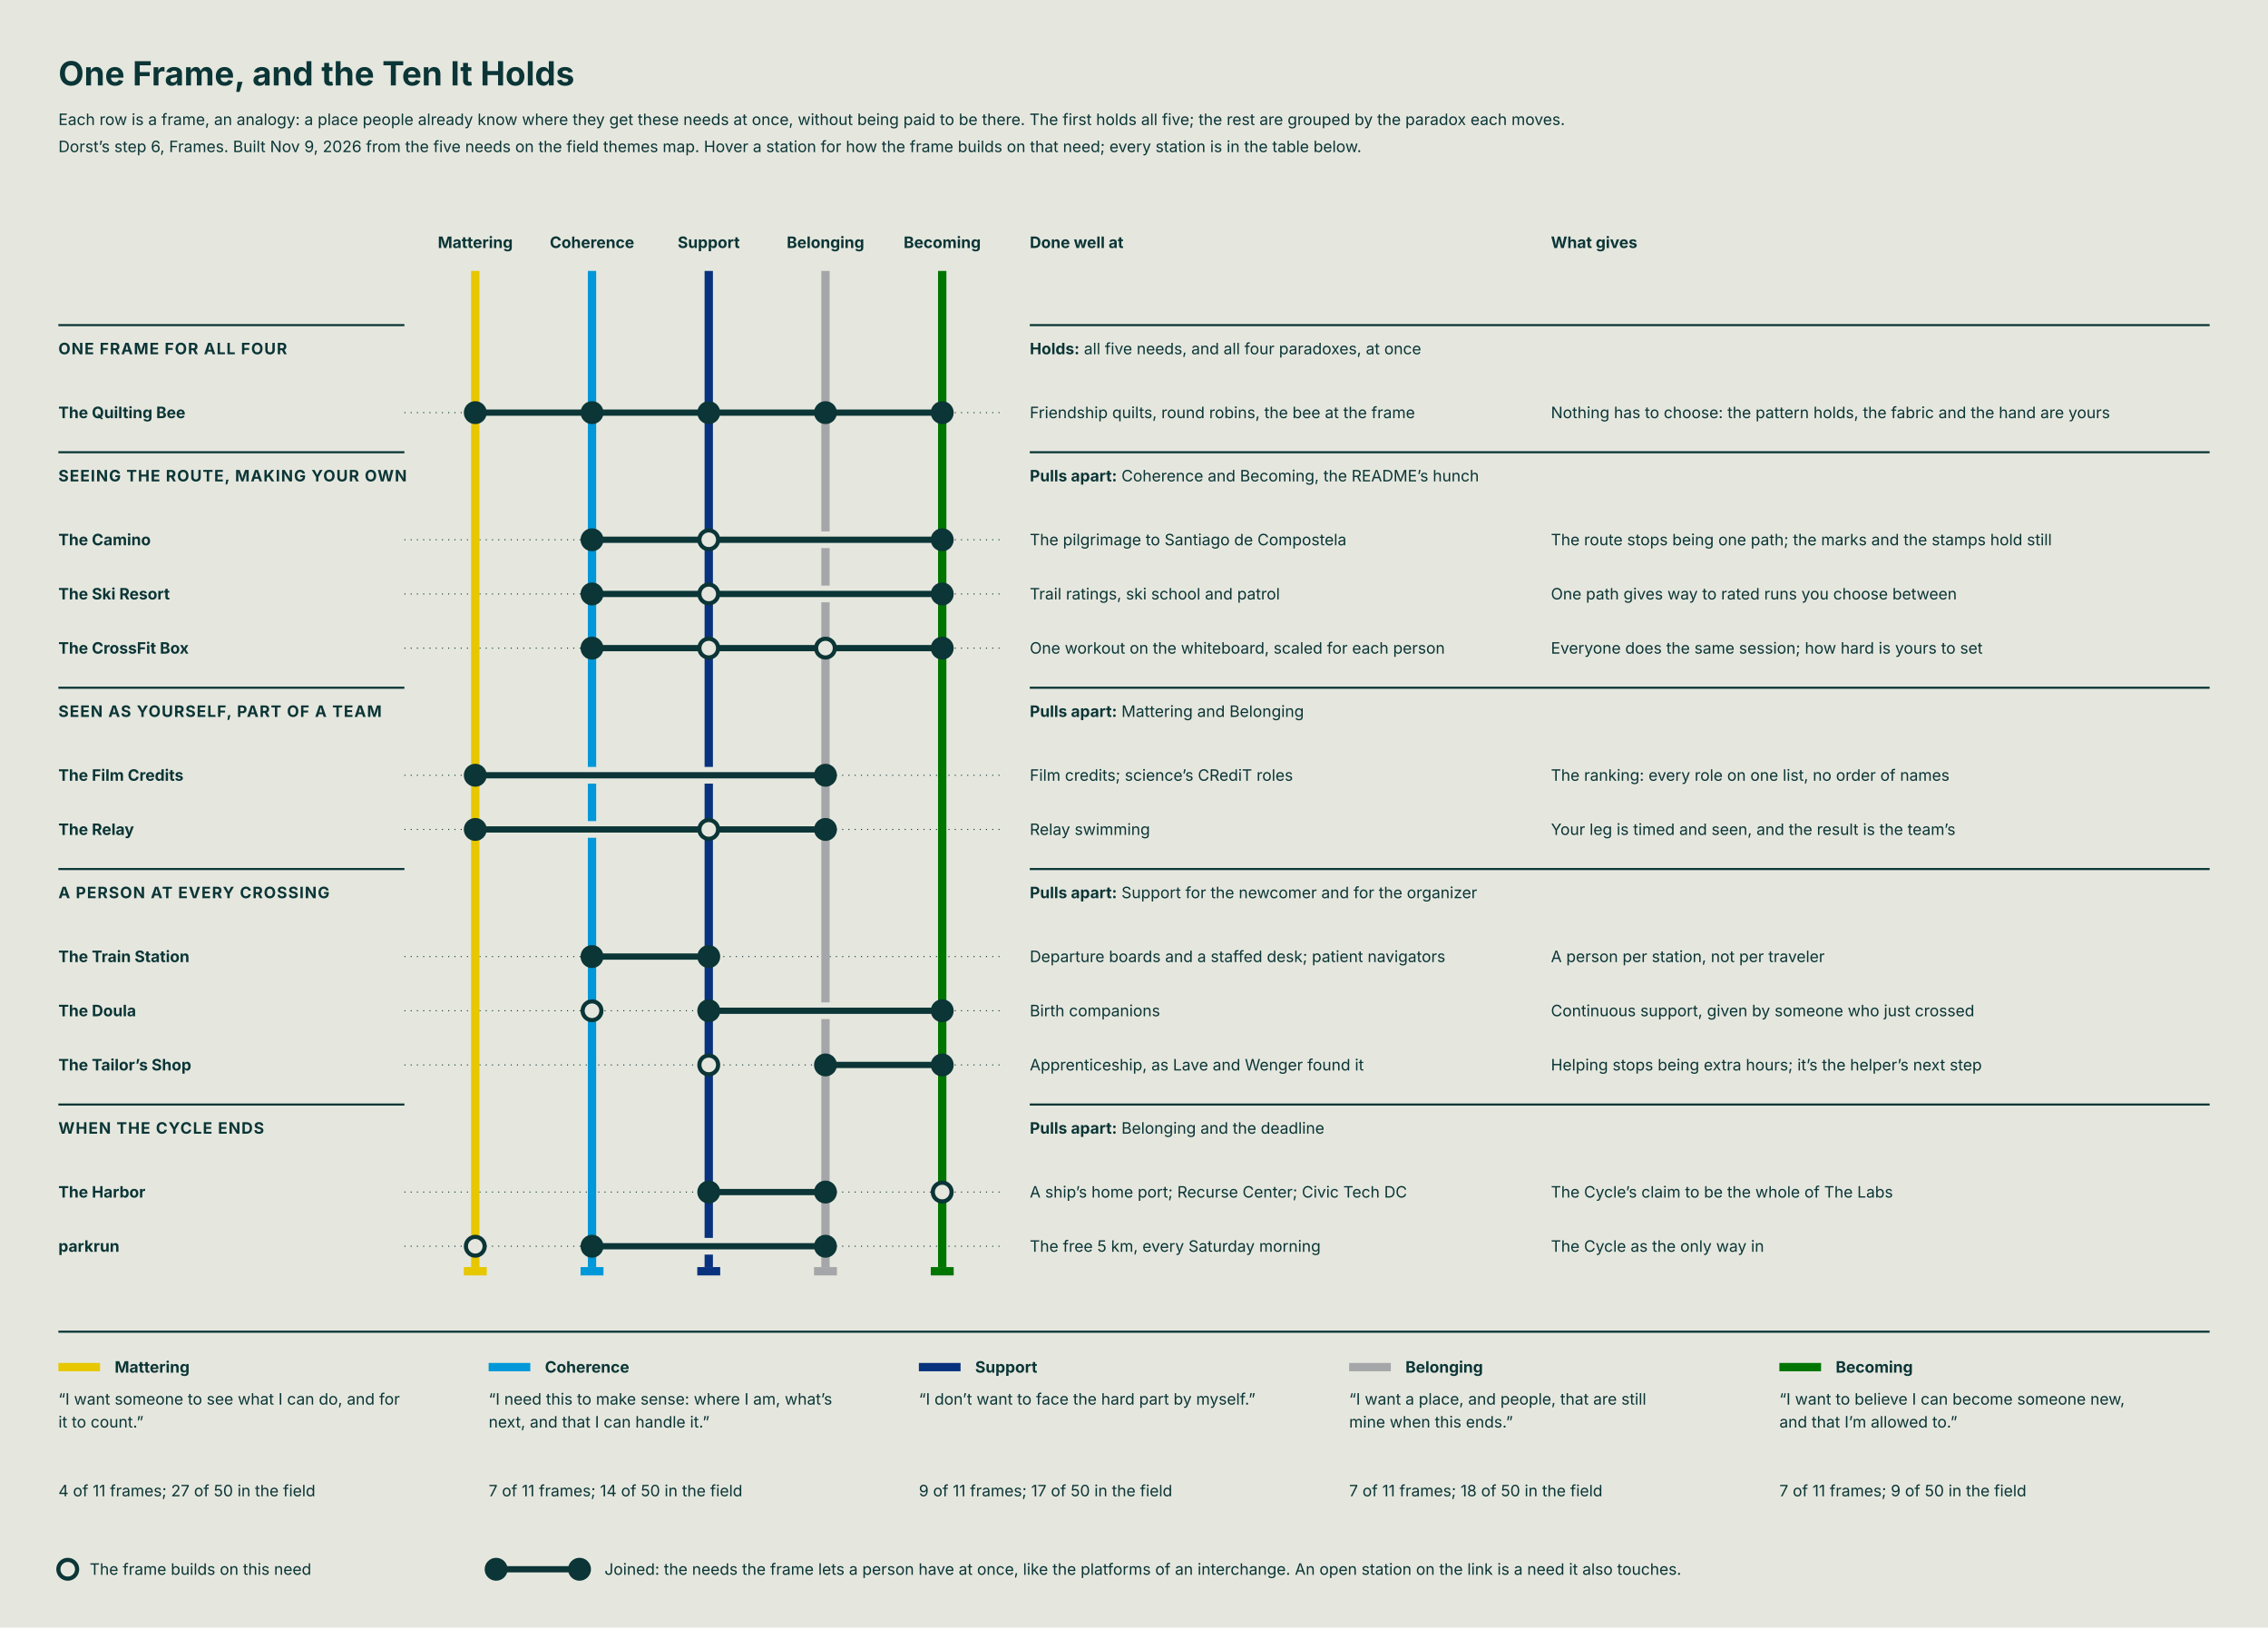
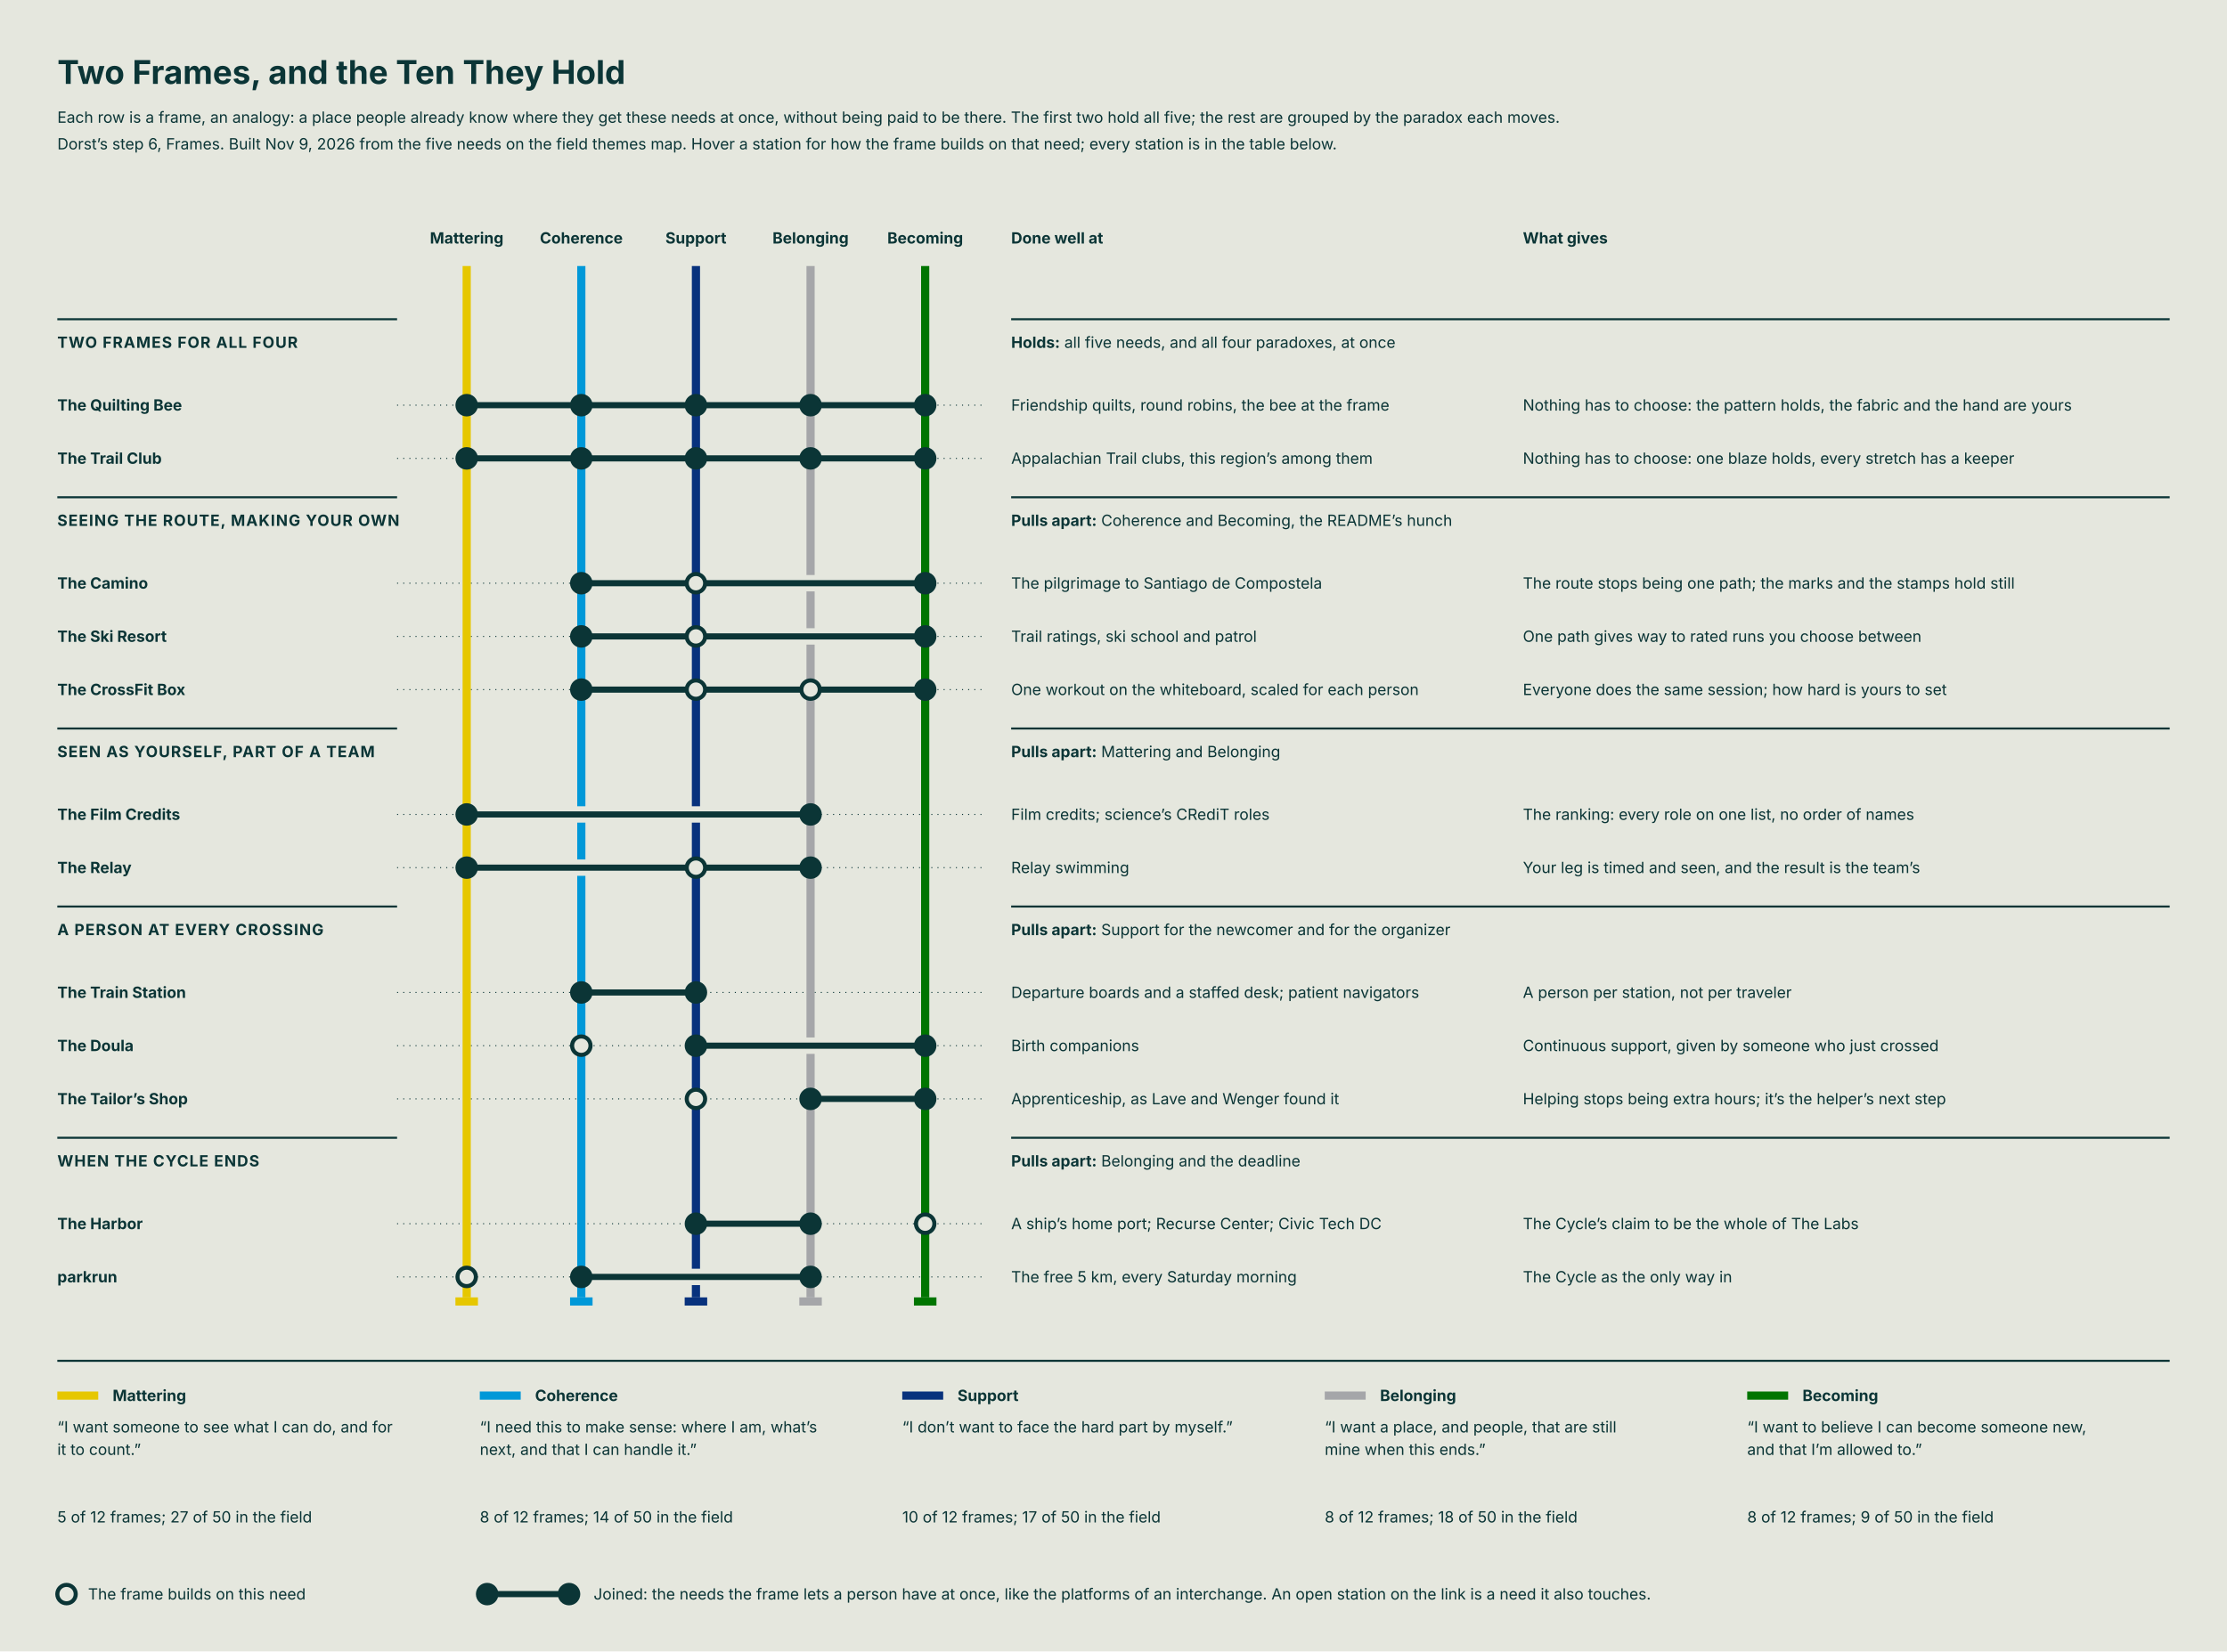
- <svg xmlns="http://www.w3.org/2000/svg" class="fmap" viewBox="0 0 2176 1562" role="img" aria-label="11 frames drawn on the five need lines: one that holds all five needs, then ten grouped by the paradox each one moves. A station marks a need the frame builds on; joined stations are the needs it lets a person have at once. The table below lists every station." font-family="Inter, system-ui, sans-serif">
-   <rect width="2176" height="1562" fill="#e5e7de" />
-   <text x="56" y="82" font-size="32" font-weight="700" fill="#0b3536">One Frame, and the Ten It Holds</text>
-   <text x="56" y="120" font-size="15.118" fill="#0b3536">Each row is a frame, an analogy: a place people already know where they get these needs at once, without being paid to be there. The first holds all five; the rest are grouped by the paradox each moves.</text>
+ <svg xmlns="http://www.w3.org/2000/svg" class="fmap" viewBox="0 0 2176 1614" role="img" aria-label="12 frames drawn on the five need lines: two that hold all five needs, then 10 grouped by the paradox each one moves. A station marks a need the frame builds on; joined stations are the needs it lets a person have at once. The table below lists every station." font-family="Inter, system-ui, sans-serif">
+   <rect width="2176" height="1614" fill="#e5e7de" />
+   <text x="56" y="82" font-size="32" font-weight="700" fill="#0b3536">Two Frames, and the Ten They Hold</text>
+   <text x="56" y="120" font-size="15.118" fill="#0b3536">Each row is a frame, an analogy: a place people already know where they get these needs at once, without being paid to be there. The first two hold all five; the rest are grouped by the paradox each moves.</text>
  <text x="56" y="146" font-size="15.118" fill="#0b3536">Dorst’s step 6, Frames. Built Nov 9, 2026 from the five needs on the field themes map. Hover a station for how the frame builds on that need; every station is in the table below.</text>
  <text x="456" y="238" text-anchor="middle" font-size="15.118" font-weight="700" fill="#0b3536">Mattering</text>
  <text x="568" y="238" text-anchor="middle" font-size="15.118" font-weight="700" fill="#0b3536">Coherence</text>
  <text x="680" y="238" text-anchor="middle" font-size="15.118" font-weight="700" fill="#0b3536">Support</text>
  <text x="792" y="238" text-anchor="middle" font-size="15.118" font-weight="700" fill="#0b3536">Belonging</text>
  <text x="904" y="238" text-anchor="middle" font-size="15.118" font-weight="700" fill="#0b3536">Becoming</text>
  <text x="988" y="238" font-size="15.118" font-weight="700" fill="#0b3536">Done well at</text>
  <text x="1488" y="238" font-size="15.118" font-weight="700" fill="#0b3536">What gives</text>
  <line x1="388" y1="396.0" x2="964" y2="396.0" stroke="#0b3536" stroke-width="1" stroke-dasharray="1 5" />
-   <line x1="388" y1="518.0" x2="964" y2="518.0" stroke="#0b3536" stroke-width="1" stroke-dasharray="1 5" />
+   <line x1="388" y1="448.0" x2="964" y2="448.0" stroke="#0b3536" stroke-width="1" stroke-dasharray="1 5" />
  <line x1="388" y1="570.0" x2="964" y2="570.0" stroke="#0b3536" stroke-width="1" stroke-dasharray="1 5" />
  <line x1="388" y1="622.0" x2="964" y2="622.0" stroke="#0b3536" stroke-width="1" stroke-dasharray="1 5" />
-   <line x1="388" y1="744.0" x2="964" y2="744.0" stroke="#0b3536" stroke-width="1" stroke-dasharray="1 5" />
+   <line x1="388" y1="674.0" x2="964" y2="674.0" stroke="#0b3536" stroke-width="1" stroke-dasharray="1 5" />
  <line x1="388" y1="796.0" x2="964" y2="796.0" stroke="#0b3536" stroke-width="1" stroke-dasharray="1 5" />
-   <line x1="388" y1="918.0" x2="964" y2="918.0" stroke="#0b3536" stroke-width="1" stroke-dasharray="1 5" />
+   <line x1="388" y1="848.0" x2="964" y2="848.0" stroke="#0b3536" stroke-width="1" stroke-dasharray="1 5" />
  <line x1="388" y1="970.0" x2="964" y2="970.0" stroke="#0b3536" stroke-width="1" stroke-dasharray="1 5" />
  <line x1="388" y1="1022.0" x2="964" y2="1022.0" stroke="#0b3536" stroke-width="1" stroke-dasharray="1 5" />
-   <line x1="388" y1="1144.0" x2="964" y2="1144.0" stroke="#0b3536" stroke-width="1" stroke-dasharray="1 5" />
+   <line x1="388" y1="1074.0" x2="964" y2="1074.0" stroke="#0b3536" stroke-width="1" stroke-dasharray="1 5" />
  <line x1="388" y1="1196.0" x2="964" y2="1196.0" stroke="#0b3536" stroke-width="1" stroke-dasharray="1 5" />
-   <line x1="456" y1="260" x2="456" y2="1216" stroke="#e6c700" stroke-width="8" stroke-linecap="butt" />
-   <rect x="445" y="1216" width="22" height="8" fill="#e6c700" />
-   <line x1="568" y1="260" x2="568" y2="1216" stroke="#0098d8" stroke-width="8" stroke-linecap="butt" />
-   <rect x="557" y="1216" width="22" height="8" fill="#0098d8" />
-   <line x1="680" y1="260" x2="680" y2="1216" stroke="#08327d" stroke-width="8" stroke-linecap="butt" />
-   <rect x="669" y="1216" width="22" height="8" fill="#08327d" />
-   <line x1="792" y1="260" x2="792" y2="1216" stroke="#a5a6a9" stroke-width="8" stroke-linecap="butt" />
-   <rect x="781" y="1216" width="22" height="8" fill="#a5a6a9" />
-   <line x1="904" y1="260" x2="904" y2="1216" stroke="#007500" stroke-width="8" stroke-linecap="butt" />
-   <rect x="893" y="1216" width="22" height="8" fill="#007500" />
+   <line x1="388" y1="1248.0" x2="964" y2="1248.0" stroke="#0b3536" stroke-width="1" stroke-dasharray="1 5" />
+   <line x1="456" y1="260" x2="456" y2="1268" stroke="#e6c700" stroke-width="8" stroke-linecap="butt" />
+   <rect x="445" y="1268" width="22" height="8" fill="#e6c700" />
+   <line x1="568" y1="260" x2="568" y2="1268" stroke="#0098d8" stroke-width="8" stroke-linecap="butt" />
+   <rect x="557" y="1268" width="22" height="8" fill="#0098d8" />
+   <line x1="680" y1="260" x2="680" y2="1268" stroke="#08327d" stroke-width="8" stroke-linecap="butt" />
+   <rect x="669" y="1268" width="22" height="8" fill="#08327d" />
+   <line x1="792" y1="260" x2="792" y2="1268" stroke="#a5a6a9" stroke-width="8" stroke-linecap="butt" />
+   <rect x="781" y="1268" width="22" height="8" fill="#a5a6a9" />
+   <line x1="904" y1="260" x2="904" y2="1268" stroke="#007500" stroke-width="8" stroke-linecap="butt" />
+   <rect x="893" y="1268" width="22" height="8" fill="#007500" />
  <line x1="56" y1="312" x2="388" y2="312" stroke="#0b3536" stroke-width="2" />
  <line x1="988" y1="312" x2="2120" y2="312" stroke="#0b3536" stroke-width="2" />
-   <text x="56" y="340" font-size="15.118" font-weight="700" fill="#0b3536" letter-spacing=".06em">ONE FRAME FOR ALL FOUR</text>
+   <text x="56" y="340" font-size="15.118" font-weight="700" fill="#0b3536" letter-spacing=".06em">TWO FRAMES FOR ALL FOUR</text>
  <text x="988" y="340" font-size="15.118" fill="#0b3536">
    <tspan font-weight="700">Holds:</tspan> all five needs, and all four paradoxes, at once</text>
-   <line x1="56" y1="434" x2="388" y2="434" stroke="#0b3536" stroke-width="2" />
-   <line x1="988" y1="434" x2="2120" y2="434" stroke="#0b3536" stroke-width="2" />
-   <text x="56" y="462" font-size="15.118" font-weight="700" fill="#0b3536" letter-spacing=".06em">SEEING THE ROUTE, MAKING YOUR OWN</text>
-   <text x="988" y="462" font-size="15.118" fill="#0b3536">
+   <line x1="56" y1="486" x2="388" y2="486" stroke="#0b3536" stroke-width="2" />
+   <line x1="988" y1="486" x2="2120" y2="486" stroke="#0b3536" stroke-width="2" />
+   <text x="56" y="514" font-size="15.118" font-weight="700" fill="#0b3536" letter-spacing=".06em">SEEING THE ROUTE, MAKING YOUR OWN</text>
+   <text x="988" y="514" font-size="15.118" fill="#0b3536">
    <tspan font-weight="700">Pulls apart:</tspan> Coherence and Becoming, the README’s hunch</text>
-   <line x1="56" y1="660" x2="388" y2="660" stroke="#0b3536" stroke-width="2" />
-   <line x1="988" y1="660" x2="2120" y2="660" stroke="#0b3536" stroke-width="2" />
-   <text x="56" y="688" font-size="15.118" font-weight="700" fill="#0b3536" letter-spacing=".06em">SEEN AS YOURSELF, PART OF A TEAM</text>
-   <text x="988" y="688" font-size="15.118" fill="#0b3536">
+   <line x1="56" y1="712" x2="388" y2="712" stroke="#0b3536" stroke-width="2" />
+   <line x1="988" y1="712" x2="2120" y2="712" stroke="#0b3536" stroke-width="2" />
+   <text x="56" y="740" font-size="15.118" font-weight="700" fill="#0b3536" letter-spacing=".06em">SEEN AS YOURSELF, PART OF A TEAM</text>
+   <text x="988" y="740" font-size="15.118" fill="#0b3536">
    <tspan font-weight="700">Pulls apart:</tspan> Mattering and Belonging</text>
-   <line x1="56" y1="834" x2="388" y2="834" stroke="#0b3536" stroke-width="2" />
-   <line x1="988" y1="834" x2="2120" y2="834" stroke="#0b3536" stroke-width="2" />
-   <text x="56" y="862" font-size="15.118" font-weight="700" fill="#0b3536" letter-spacing=".06em">A PERSON AT EVERY CROSSING</text>
-   <text x="988" y="862" font-size="15.118" fill="#0b3536">
+   <line x1="56" y1="886" x2="388" y2="886" stroke="#0b3536" stroke-width="2" />
+   <line x1="988" y1="886" x2="2120" y2="886" stroke="#0b3536" stroke-width="2" />
+   <text x="56" y="914" font-size="15.118" font-weight="700" fill="#0b3536" letter-spacing=".06em">A PERSON AT EVERY CROSSING</text>
+   <text x="988" y="914" font-size="15.118" fill="#0b3536">
    <tspan font-weight="700">Pulls apart:</tspan> Support for the newcomer and for the organizer</text>
-   <line x1="56" y1="1060" x2="388" y2="1060" stroke="#0b3536" stroke-width="2" />
-   <line x1="988" y1="1060" x2="2120" y2="1060" stroke="#0b3536" stroke-width="2" />
-   <text x="56" y="1088" font-size="15.118" font-weight="700" fill="#0b3536" letter-spacing=".06em">WHEN THE CYCLE ENDS</text>
-   <text x="988" y="1088" font-size="15.118" fill="#0b3536">
+   <line x1="56" y1="1112" x2="388" y2="1112" stroke="#0b3536" stroke-width="2" />
+   <line x1="988" y1="1112" x2="2120" y2="1112" stroke="#0b3536" stroke-width="2" />
+   <text x="56" y="1140" font-size="15.118" font-weight="700" fill="#0b3536" letter-spacing=".06em">WHEN THE CYCLE ENDS</text>
+   <text x="988" y="1140" font-size="15.118" fill="#0b3536">
    <tspan font-weight="700">Pulls apart:</tspan> Belonging and the deadline</text>
  <a href="/blog/frames/#bee">
    <text x="56" y="401.3" font-size="15.118" font-weight="700" fill="#0b3536">The Quilting Bee</text>
  </a>
  <line x1="456" y1="396.0" x2="904" y2="396.0" stroke="#e5e7de" stroke-width="16" />
  <line x1="456" y1="396.0" x2="904" y2="396.0" stroke="#0b3536" stroke-width="6" />
  <circle cx="456" cy="396.0" r="9" fill="#0b3536" stroke="#0b3536" stroke-width="4" />
  <circle cx="568" cy="396.0" r="9" fill="#0b3536" stroke="#0b3536" stroke-width="4" />
  <circle cx="680" cy="396.0" r="9" fill="#0b3536" stroke="#0b3536" stroke-width="4" />
  <circle cx="792" cy="396.0" r="9" fill="#0b3536" stroke="#0b3536" stroke-width="4" />
  <circle cx="904" cy="396.0" r="9" fill="#0b3536" stroke="#0b3536" stroke-width="4" />
  <text x="988" y="401.3" font-size="15.118" fill="#0b3536">Friendship quilts, round robins, the bee at the frame</text>
  <text x="1488" y="401.3" font-size="15.118" fill="#0b3536">Nothing has to choose: the pattern holds, the fabric and the hand are yours</text>
+   <a href="/blog/frames/#club">
+     <text x="56" y="453.3" font-size="15.118" font-weight="700" fill="#0b3536">The Trail Club</text>
+   </a>
+   <line x1="456" y1="448.0" x2="904" y2="448.0" stroke="#e5e7de" stroke-width="16" />
+   <line x1="456" y1="448.0" x2="904" y2="448.0" stroke="#0b3536" stroke-width="6" />
+   <circle cx="456" cy="448.0" r="9" fill="#0b3536" stroke="#0b3536" stroke-width="4" />
+   <circle cx="568" cy="448.0" r="9" fill="#0b3536" stroke="#0b3536" stroke-width="4" />
+   <circle cx="680" cy="448.0" r="9" fill="#0b3536" stroke="#0b3536" stroke-width="4" />
+   <circle cx="792" cy="448.0" r="9" fill="#0b3536" stroke="#0b3536" stroke-width="4" />
+   <circle cx="904" cy="448.0" r="9" fill="#0b3536" stroke="#0b3536" stroke-width="4" />
+   <text x="988" y="453.3" font-size="15.118" fill="#0b3536">Appalachian Trail clubs, this region’s among them</text>
+   <text x="1488" y="453.3" font-size="15.118" fill="#0b3536">Nothing has to choose: one blaze holds, every stretch has a keeper</text>
  <a href="/blog/frames/#camino">
-     <text x="56" y="523.3" font-size="15.118" font-weight="700" fill="#0b3536">The Camino</text>
-   </a>
-   <line x1="568" y1="518.0" x2="904" y2="518.0" stroke="#e5e7de" stroke-width="16" />
-   <line x1="568" y1="518.0" x2="904" y2="518.0" stroke="#0b3536" stroke-width="6" />
-   <circle cx="568" cy="518.0" r="9" fill="#0b3536" stroke="#0b3536" stroke-width="4" />
-   <circle cx="680" cy="518.0" r="9" fill="#e5e7de" stroke="#0b3536" stroke-width="4" />
-   <circle cx="904" cy="518.0" r="9" fill="#0b3536" stroke="#0b3536" stroke-width="4" />
-   <text x="988" y="523.3" font-size="15.118" fill="#0b3536">The pilgrimage to Santiago de Compostela</text>
-   <text x="1488" y="523.3" font-size="15.118" fill="#0b3536">The route stops being one path; the marks and the stamps hold still</text>
-   <a href="/blog/frames/#ski">
-     <text x="56" y="575.3" font-size="15.118" font-weight="700" fill="#0b3536">The Ski Resort</text>
+     <text x="56" y="575.3" font-size="15.118" font-weight="700" fill="#0b3536">The Camino</text>
  </a>
  <line x1="568" y1="570.0" x2="904" y2="570.0" stroke="#e5e7de" stroke-width="16" />
  <line x1="568" y1="570.0" x2="904" y2="570.0" stroke="#0b3536" stroke-width="6" />
  <circle cx="568" cy="570.0" r="9" fill="#0b3536" stroke="#0b3536" stroke-width="4" />
  <circle cx="680" cy="570.0" r="9" fill="#e5e7de" stroke="#0b3536" stroke-width="4" />
  <circle cx="904" cy="570.0" r="9" fill="#0b3536" stroke="#0b3536" stroke-width="4" />
-   <text x="988" y="575.3" font-size="15.118" fill="#0b3536">Trail ratings, ski school and patrol</text>
-   <text x="1488" y="575.3" font-size="15.118" fill="#0b3536">One path gives way to rated runs you choose between</text>
-   <a href="/blog/frames/#crossfit">
-     <text x="56" y="627.3" font-size="15.118" font-weight="700" fill="#0b3536">The CrossFit Box</text>
+   <text x="988" y="575.3" font-size="15.118" fill="#0b3536">The pilgrimage to Santiago de Compostela</text>
+   <text x="1488" y="575.3" font-size="15.118" fill="#0b3536">The route stops being one path; the marks and the stamps hold still</text>
+   <a href="/blog/frames/#ski">
+     <text x="56" y="627.3" font-size="15.118" font-weight="700" fill="#0b3536">The Ski Resort</text>
  </a>
  <line x1="568" y1="622.0" x2="904" y2="622.0" stroke="#e5e7de" stroke-width="16" />
  <line x1="568" y1="622.0" x2="904" y2="622.0" stroke="#0b3536" stroke-width="6" />
  <circle cx="568" cy="622.0" r="9" fill="#0b3536" stroke="#0b3536" stroke-width="4" />
  <circle cx="680" cy="622.0" r="9" fill="#e5e7de" stroke="#0b3536" stroke-width="4" />
-   <circle cx="792" cy="622.0" r="9" fill="#e5e7de" stroke="#0b3536" stroke-width="4" />
  <circle cx="904" cy="622.0" r="9" fill="#0b3536" stroke="#0b3536" stroke-width="4" />
-   <text x="988" y="627.3" font-size="15.118" fill="#0b3536">One workout on the whiteboard, scaled for each person</text>
-   <text x="1488" y="627.3" font-size="15.118" fill="#0b3536">Everyone does the same session; how hard is yours to set</text>
+   <text x="988" y="627.3" font-size="15.118" fill="#0b3536">Trail ratings, ski school and patrol</text>
+   <text x="1488" y="627.3" font-size="15.118" fill="#0b3536">One path gives way to rated runs you choose between</text>
+   <a href="/blog/frames/#crossfit">
+     <text x="56" y="679.3" font-size="15.118" font-weight="700" fill="#0b3536">The CrossFit Box</text>
+   </a>
+   <line x1="568" y1="674.0" x2="904" y2="674.0" stroke="#e5e7de" stroke-width="16" />
+   <line x1="568" y1="674.0" x2="904" y2="674.0" stroke="#0b3536" stroke-width="6" />
+   <circle cx="568" cy="674.0" r="9" fill="#0b3536" stroke="#0b3536" stroke-width="4" />
+   <circle cx="680" cy="674.0" r="9" fill="#e5e7de" stroke="#0b3536" stroke-width="4" />
+   <circle cx="792" cy="674.0" r="9" fill="#e5e7de" stroke="#0b3536" stroke-width="4" />
+   <circle cx="904" cy="674.0" r="9" fill="#0b3536" stroke="#0b3536" stroke-width="4" />
+   <text x="988" y="679.3" font-size="15.118" fill="#0b3536">One workout on the whiteboard, scaled for each person</text>
+   <text x="1488" y="679.3" font-size="15.118" fill="#0b3536">Everyone does the same session; how hard is yours to set</text>
  <a href="/blog/frames/#credits">
-     <text x="56" y="749.3" font-size="15.118" font-weight="700" fill="#0b3536">The Film Credits</text>
-   </a>
-   <line x1="456" y1="744.0" x2="792" y2="744.0" stroke="#e5e7de" stroke-width="16" />
-   <line x1="456" y1="744.0" x2="792" y2="744.0" stroke="#0b3536" stroke-width="6" />
-   <circle cx="456" cy="744.0" r="9" fill="#0b3536" stroke="#0b3536" stroke-width="4" />
-   <circle cx="792" cy="744.0" r="9" fill="#0b3536" stroke="#0b3536" stroke-width="4" />
-   <text x="988" y="749.3" font-size="15.118" fill="#0b3536">Film credits; science’s CRediT roles</text>
-   <text x="1488" y="749.3" font-size="15.118" fill="#0b3536">The ranking: every role on one list, no order of names</text>
-   <a href="/blog/frames/#relay">
-     <text x="56" y="801.3" font-size="15.118" font-weight="700" fill="#0b3536">The Relay</text>
+     <text x="56" y="801.3" font-size="15.118" font-weight="700" fill="#0b3536">The Film Credits</text>
  </a>
  <line x1="456" y1="796.0" x2="792" y2="796.0" stroke="#e5e7de" stroke-width="16" />
  <line x1="456" y1="796.0" x2="792" y2="796.0" stroke="#0b3536" stroke-width="6" />
  <circle cx="456" cy="796.0" r="9" fill="#0b3536" stroke="#0b3536" stroke-width="4" />
-   <circle cx="680" cy="796.0" r="9" fill="#e5e7de" stroke="#0b3536" stroke-width="4" />
  <circle cx="792" cy="796.0" r="9" fill="#0b3536" stroke="#0b3536" stroke-width="4" />
-   <text x="988" y="801.3" font-size="15.118" fill="#0b3536">Relay swimming</text>
-   <text x="1488" y="801.3" font-size="15.118" fill="#0b3536">Your leg is timed and seen, and the result is the team’s</text>
+   <text x="988" y="801.3" font-size="15.118" fill="#0b3536">Film credits; science’s CRediT roles</text>
+   <text x="1488" y="801.3" font-size="15.118" fill="#0b3536">The ranking: every role on one list, no order of names</text>
+   <a href="/blog/frames/#relay">
+     <text x="56" y="853.3" font-size="15.118" font-weight="700" fill="#0b3536">The Relay</text>
+   </a>
+   <line x1="456" y1="848.0" x2="792" y2="848.0" stroke="#e5e7de" stroke-width="16" />
+   <line x1="456" y1="848.0" x2="792" y2="848.0" stroke="#0b3536" stroke-width="6" />
+   <circle cx="456" cy="848.0" r="9" fill="#0b3536" stroke="#0b3536" stroke-width="4" />
+   <circle cx="680" cy="848.0" r="9" fill="#e5e7de" stroke="#0b3536" stroke-width="4" />
+   <circle cx="792" cy="848.0" r="9" fill="#0b3536" stroke="#0b3536" stroke-width="4" />
+   <text x="988" y="853.3" font-size="15.118" fill="#0b3536">Relay swimming</text>
+   <text x="1488" y="853.3" font-size="15.118" fill="#0b3536">Your leg is timed and seen, and the result is the team’s</text>
  <a href="/blog/frames/#station">
-     <text x="56" y="923.3" font-size="15.118" font-weight="700" fill="#0b3536">The Train Station</text>
-   </a>
-   <line x1="568" y1="918.0" x2="680" y2="918.0" stroke="#e5e7de" stroke-width="16" />
-   <line x1="568" y1="918.0" x2="680" y2="918.0" stroke="#0b3536" stroke-width="6" />
-   <circle cx="568" cy="918.0" r="9" fill="#0b3536" stroke="#0b3536" stroke-width="4" />
-   <circle cx="680" cy="918.0" r="9" fill="#0b3536" stroke="#0b3536" stroke-width="4" />
-   <text x="988" y="923.3" font-size="15.118" fill="#0b3536">Departure boards and a staffed desk; patient navigators</text>
-   <text x="1488" y="923.3" font-size="15.118" fill="#0b3536">A person per station, not per traveler</text>
+     <text x="56" y="975.3" font-size="15.118" font-weight="700" fill="#0b3536">The Train Station</text>
+   </a>
+   <line x1="568" y1="970.0" x2="680" y2="970.0" stroke="#e5e7de" stroke-width="16" />
+   <line x1="568" y1="970.0" x2="680" y2="970.0" stroke="#0b3536" stroke-width="6" />
+   <circle cx="568" cy="970.0" r="9" fill="#0b3536" stroke="#0b3536" stroke-width="4" />
+   <circle cx="680" cy="970.0" r="9" fill="#0b3536" stroke="#0b3536" stroke-width="4" />
+   <text x="988" y="975.3" font-size="15.118" fill="#0b3536">Departure boards and a staffed desk; patient navigators</text>
+   <text x="1488" y="975.3" font-size="15.118" fill="#0b3536">A person per station, not per traveler</text>
  <a href="/blog/frames/#doula">
-     <text x="56" y="975.3" font-size="15.118" font-weight="700" fill="#0b3536">The Doula</text>
-   </a>
-   <line x1="680" y1="970.0" x2="904" y2="970.0" stroke="#e5e7de" stroke-width="16" />
-   <line x1="680" y1="970.0" x2="904" y2="970.0" stroke="#0b3536" stroke-width="6" />
-   <circle cx="568" cy="970.0" r="9" fill="#e5e7de" stroke="#0b3536" stroke-width="4" />
-   <circle cx="680" cy="970.0" r="9" fill="#0b3536" stroke="#0b3536" stroke-width="4" />
-   <circle cx="904" cy="970.0" r="9" fill="#0b3536" stroke="#0b3536" stroke-width="4" />
-   <text x="988" y="975.3" font-size="15.118" fill="#0b3536">Birth companions</text>
-   <text x="1488" y="975.3" font-size="15.118" fill="#0b3536">Continuous support, given by someone who just crossed</text>
+     <text x="56" y="1027.3" font-size="15.118" font-weight="700" fill="#0b3536">The Doula</text>
+   </a>
+   <line x1="680" y1="1022.0" x2="904" y2="1022.0" stroke="#e5e7de" stroke-width="16" />
+   <line x1="680" y1="1022.0" x2="904" y2="1022.0" stroke="#0b3536" stroke-width="6" />
+   <circle cx="568" cy="1022.0" r="9" fill="#e5e7de" stroke="#0b3536" stroke-width="4" />
+   <circle cx="680" cy="1022.0" r="9" fill="#0b3536" stroke="#0b3536" stroke-width="4" />
+   <circle cx="904" cy="1022.0" r="9" fill="#0b3536" stroke="#0b3536" stroke-width="4" />
+   <text x="988" y="1027.3" font-size="15.118" fill="#0b3536">Birth companions</text>
+   <text x="1488" y="1027.3" font-size="15.118" fill="#0b3536">Continuous support, given by someone who just crossed</text>
  <a href="/blog/frames/#tailor">
-     <text x="56" y="1027.3" font-size="15.118" font-weight="700" fill="#0b3536">The Tailor’s Shop</text>
-   </a>
-   <line x1="792" y1="1022.0" x2="904" y2="1022.0" stroke="#e5e7de" stroke-width="16" />
-   <line x1="792" y1="1022.0" x2="904" y2="1022.0" stroke="#0b3536" stroke-width="6" />
-   <circle cx="680" cy="1022.0" r="9" fill="#e5e7de" stroke="#0b3536" stroke-width="4" />
-   <circle cx="792" cy="1022.0" r="9" fill="#0b3536" stroke="#0b3536" stroke-width="4" />
-   <circle cx="904" cy="1022.0" r="9" fill="#0b3536" stroke="#0b3536" stroke-width="4" />
-   <text x="988" y="1027.3" font-size="15.118" fill="#0b3536">Apprenticeship, as Lave and Wenger found it</text>
-   <text x="1488" y="1027.3" font-size="15.118" fill="#0b3536">Helping stops being extra hours; it’s the helper’s next step</text>
+     <text x="56" y="1079.3" font-size="15.118" font-weight="700" fill="#0b3536">The Tailor’s Shop</text>
+   </a>
+   <line x1="792" y1="1074.0" x2="904" y2="1074.0" stroke="#e5e7de" stroke-width="16" />
+   <line x1="792" y1="1074.0" x2="904" y2="1074.0" stroke="#0b3536" stroke-width="6" />
+   <circle cx="680" cy="1074.0" r="9" fill="#e5e7de" stroke="#0b3536" stroke-width="4" />
+   <circle cx="792" cy="1074.0" r="9" fill="#0b3536" stroke="#0b3536" stroke-width="4" />
+   <circle cx="904" cy="1074.0" r="9" fill="#0b3536" stroke="#0b3536" stroke-width="4" />
+   <text x="988" y="1079.3" font-size="15.118" fill="#0b3536">Apprenticeship, as Lave and Wenger found it</text>
+   <text x="1488" y="1079.3" font-size="15.118" fill="#0b3536">Helping stops being extra hours; it’s the helper’s next step</text>
  <a href="/blog/frames/#harbor">
-     <text x="56" y="1149.3" font-size="15.118" font-weight="700" fill="#0b3536">The Harbor</text>
-   </a>
-   <line x1="680" y1="1144.0" x2="792" y2="1144.0" stroke="#e5e7de" stroke-width="16" />
-   <line x1="680" y1="1144.0" x2="792" y2="1144.0" stroke="#0b3536" stroke-width="6" />
-   <circle cx="680" cy="1144.0" r="9" fill="#0b3536" stroke="#0b3536" stroke-width="4" />
-   <circle cx="792" cy="1144.0" r="9" fill="#0b3536" stroke="#0b3536" stroke-width="4" />
-   <circle cx="904" cy="1144.0" r="9" fill="#e5e7de" stroke="#0b3536" stroke-width="4" />
-   <text x="988" y="1149.3" font-size="15.118" fill="#0b3536">A ship’s home port; Recurse Center; Civic Tech DC</text>
-   <text x="1488" y="1149.3" font-size="15.118" fill="#0b3536">The Cycle’s claim to be the whole of The Labs</text>
+     <text x="56" y="1201.3" font-size="15.118" font-weight="700" fill="#0b3536">The Harbor</text>
+   </a>
+   <line x1="680" y1="1196.0" x2="792" y2="1196.0" stroke="#e5e7de" stroke-width="16" />
+   <line x1="680" y1="1196.0" x2="792" y2="1196.0" stroke="#0b3536" stroke-width="6" />
+   <circle cx="680" cy="1196.0" r="9" fill="#0b3536" stroke="#0b3536" stroke-width="4" />
+   <circle cx="792" cy="1196.0" r="9" fill="#0b3536" stroke="#0b3536" stroke-width="4" />
+   <circle cx="904" cy="1196.0" r="9" fill="#e5e7de" stroke="#0b3536" stroke-width="4" />
+   <text x="988" y="1201.3" font-size="15.118" fill="#0b3536">A ship’s home port; Recurse Center; Civic Tech DC</text>
+   <text x="1488" y="1201.3" font-size="15.118" fill="#0b3536">The Cycle’s claim to be the whole of The Labs</text>
  <a href="/blog/frames/#parkrun">
-     <text x="56" y="1201.3" font-size="15.118" font-weight="700" fill="#0b3536">parkrun</text>
-   </a>
-   <line x1="568" y1="1196.0" x2="792" y2="1196.0" stroke="#e5e7de" stroke-width="16" />
-   <line x1="568" y1="1196.0" x2="792" y2="1196.0" stroke="#0b3536" stroke-width="6" />
-   <circle cx="456" cy="1196.0" r="9" fill="#e5e7de" stroke="#0b3536" stroke-width="4" />
-   <circle cx="568" cy="1196.0" r="9" fill="#0b3536" stroke="#0b3536" stroke-width="4" />
-   <circle cx="792" cy="1196.0" r="9" fill="#0b3536" stroke="#0b3536" stroke-width="4" />
-   <text x="988" y="1201.3" font-size="15.118" fill="#0b3536">The free 5 km, every Saturday morning</text>
-   <text x="1488" y="1201.3" font-size="15.118" fill="#0b3536">The Cycle as the only way in</text>
-   <line x1="56" y1="1278" x2="2120" y2="1278" stroke="#0b3536" stroke-width="2" />
-   <line x1="56.0" y1="1312" x2="96.0" y2="1312" stroke="#e6c700" stroke-width="8" />
-   <text x="110.0" y="1317.3" font-size="15.118" font-weight="700" fill="#0b3536">Mattering</text>
-   <text x="56.0" y="1348" font-size="15.118" fill="#0b3536">“I want someone to see what I can do, and for</text>
-   <text x="56.0" y="1370" font-size="15.118" fill="#0b3536">it to count.”</text>
-   <text x="56.0" y="1436" font-size="15.118" fill="#0b3536">4 of 11 frames; 27 of 50 in the field</text>
-   <line x1="468.8" y1="1312" x2="508.8" y2="1312" stroke="#0098d8" stroke-width="8" />
-   <text x="522.8" y="1317.3" font-size="15.118" font-weight="700" fill="#0b3536">Coherence</text>
-   <text x="468.8" y="1348" font-size="15.118" fill="#0b3536">“I need this to make sense: where I am, what’s</text>
-   <text x="468.8" y="1370" font-size="15.118" fill="#0b3536">next, and that I can handle it.”</text>
-   <text x="468.8" y="1436" font-size="15.118" fill="#0b3536">7 of 11 frames; 14 of 50 in the field</text>
-   <line x1="881.6" y1="1312" x2="921.6" y2="1312" stroke="#08327d" stroke-width="8" />
-   <text x="935.6" y="1317.3" font-size="15.118" font-weight="700" fill="#0b3536">Support</text>
-   <text x="881.6" y="1348" font-size="15.118" fill="#0b3536">“I don’t want to face the hard part by myself.”</text>
-   <text x="881.6" y="1436" font-size="15.118" fill="#0b3536">9 of 11 frames; 17 of 50 in the field</text>
-   <line x1="1294.4" y1="1312" x2="1334.4" y2="1312" stroke="#a5a6a9" stroke-width="8" />
-   <text x="1348.4" y="1317.3" font-size="15.118" font-weight="700" fill="#0b3536">Belonging</text>
-   <text x="1294.4" y="1348" font-size="15.118" fill="#0b3536">“I want a place, and people, that are still</text>
-   <text x="1294.4" y="1370" font-size="15.118" fill="#0b3536">mine when this ends.”</text>
-   <text x="1294.4" y="1436" font-size="15.118" fill="#0b3536">7 of 11 frames; 18 of 50 in the field</text>
-   <line x1="1707.2" y1="1312" x2="1747.2" y2="1312" stroke="#007500" stroke-width="8" />
-   <text x="1761.2" y="1317.3" font-size="15.118" font-weight="700" fill="#0b3536">Becoming</text>
-   <text x="1707.2" y="1348" font-size="15.118" fill="#0b3536">“I want to believe I can become someone new,</text>
-   <text x="1707.2" y="1370" font-size="15.118" fill="#0b3536">and that I’m allowed to.”</text>
-   <text x="1707.2" y="1436" font-size="15.118" fill="#0b3536">7 of 11 frames; 9 of 50 in the field</text>
-   <circle cx="65" cy="1506" r="9" fill="#e5e7de" stroke="#0b3536" stroke-width="4" />
-   <text x="86" y="1511.3" font-size="15.118" fill="#0b3536">The frame builds on this need</text>
-   <line x1="476" y1="1506" x2="556" y2="1506" stroke="#0b3536" stroke-width="6" />
-   <circle cx="476" cy="1506" r="9" fill="#0b3536" stroke="#0b3536" stroke-width="4" />
-   <circle cx="556" cy="1506" r="9" fill="#0b3536" stroke="#0b3536" stroke-width="4" />
-   <text x="580" y="1511.3" font-size="15.118" fill="#0b3536">Joined: the needs the frame lets a person have at once, like the platforms of an interchange. An open station on the link is a need it also touches.</text>
+     <text x="56" y="1253.3" font-size="15.118" font-weight="700" fill="#0b3536">parkrun</text>
+   </a>
+   <line x1="568" y1="1248.0" x2="792" y2="1248.0" stroke="#e5e7de" stroke-width="16" />
+   <line x1="568" y1="1248.0" x2="792" y2="1248.0" stroke="#0b3536" stroke-width="6" />
+   <circle cx="456" cy="1248.0" r="9" fill="#e5e7de" stroke="#0b3536" stroke-width="4" />
+   <circle cx="568" cy="1248.0" r="9" fill="#0b3536" stroke="#0b3536" stroke-width="4" />
+   <circle cx="792" cy="1248.0" r="9" fill="#0b3536" stroke="#0b3536" stroke-width="4" />
+   <text x="988" y="1253.3" font-size="15.118" fill="#0b3536">The free 5 km, every Saturday morning</text>
+   <text x="1488" y="1253.3" font-size="15.118" fill="#0b3536">The Cycle as the only way in</text>
+   <line x1="56" y1="1330" x2="2120" y2="1330" stroke="#0b3536" stroke-width="2" />
+   <line x1="56.0" y1="1364" x2="96.0" y2="1364" stroke="#e6c700" stroke-width="8" />
+   <text x="110.0" y="1369.3" font-size="15.118" font-weight="700" fill="#0b3536">Mattering</text>
+   <text x="56.0" y="1400" font-size="15.118" fill="#0b3536">“I want someone to see what I can do, and for</text>
+   <text x="56.0" y="1422" font-size="15.118" fill="#0b3536">it to count.”</text>
+   <text x="56.0" y="1488" font-size="15.118" fill="#0b3536">5 of 12 frames; 27 of 50 in the field</text>
+   <line x1="468.8" y1="1364" x2="508.8" y2="1364" stroke="#0098d8" stroke-width="8" />
+   <text x="522.8" y="1369.3" font-size="15.118" font-weight="700" fill="#0b3536">Coherence</text>
+   <text x="468.8" y="1400" font-size="15.118" fill="#0b3536">“I need this to make sense: where I am, what’s</text>
+   <text x="468.8" y="1422" font-size="15.118" fill="#0b3536">next, and that I can handle it.”</text>
+   <text x="468.8" y="1488" font-size="15.118" fill="#0b3536">8 of 12 frames; 14 of 50 in the field</text>
+   <line x1="881.6" y1="1364" x2="921.6" y2="1364" stroke="#08327d" stroke-width="8" />
+   <text x="935.6" y="1369.3" font-size="15.118" font-weight="700" fill="#0b3536">Support</text>
+   <text x="881.6" y="1400" font-size="15.118" fill="#0b3536">“I don’t want to face the hard part by myself.”</text>
+   <text x="881.6" y="1488" font-size="15.118" fill="#0b3536">10 of 12 frames; 17 of 50 in the field</text>
+   <line x1="1294.4" y1="1364" x2="1334.4" y2="1364" stroke="#a5a6a9" stroke-width="8" />
+   <text x="1348.4" y="1369.3" font-size="15.118" font-weight="700" fill="#0b3536">Belonging</text>
+   <text x="1294.4" y="1400" font-size="15.118" fill="#0b3536">“I want a place, and people, that are still</text>
+   <text x="1294.4" y="1422" font-size="15.118" fill="#0b3536">mine when this ends.”</text>
+   <text x="1294.4" y="1488" font-size="15.118" fill="#0b3536">8 of 12 frames; 18 of 50 in the field</text>
+   <line x1="1707.2" y1="1364" x2="1747.2" y2="1364" stroke="#007500" stroke-width="8" />
+   <text x="1761.2" y="1369.3" font-size="15.118" font-weight="700" fill="#0b3536">Becoming</text>
+   <text x="1707.2" y="1400" font-size="15.118" fill="#0b3536">“I want to believe I can become someone new,</text>
+   <text x="1707.2" y="1422" font-size="15.118" fill="#0b3536">and that I’m allowed to.”</text>
+   <text x="1707.2" y="1488" font-size="15.118" fill="#0b3536">8 of 12 frames; 9 of 50 in the field</text>
+   <circle cx="65" cy="1558" r="9" fill="#e5e7de" stroke="#0b3536" stroke-width="4" />
+   <text x="86" y="1563.3" font-size="15.118" fill="#0b3536">The frame builds on this need</text>
+   <line x1="476" y1="1558" x2="556" y2="1558" stroke="#0b3536" stroke-width="6" />
+   <circle cx="476" cy="1558" r="9" fill="#0b3536" stroke="#0b3536" stroke-width="4" />
+   <circle cx="556" cy="1558" r="9" fill="#0b3536" stroke="#0b3536" stroke-width="4" />
+   <text x="580" y="1563.3" font-size="15.118" fill="#0b3536">Joined: the needs the frame lets a person have at once, like the platforms of an interchange. An open station on the link is a need it also touches.</text>
</svg>
